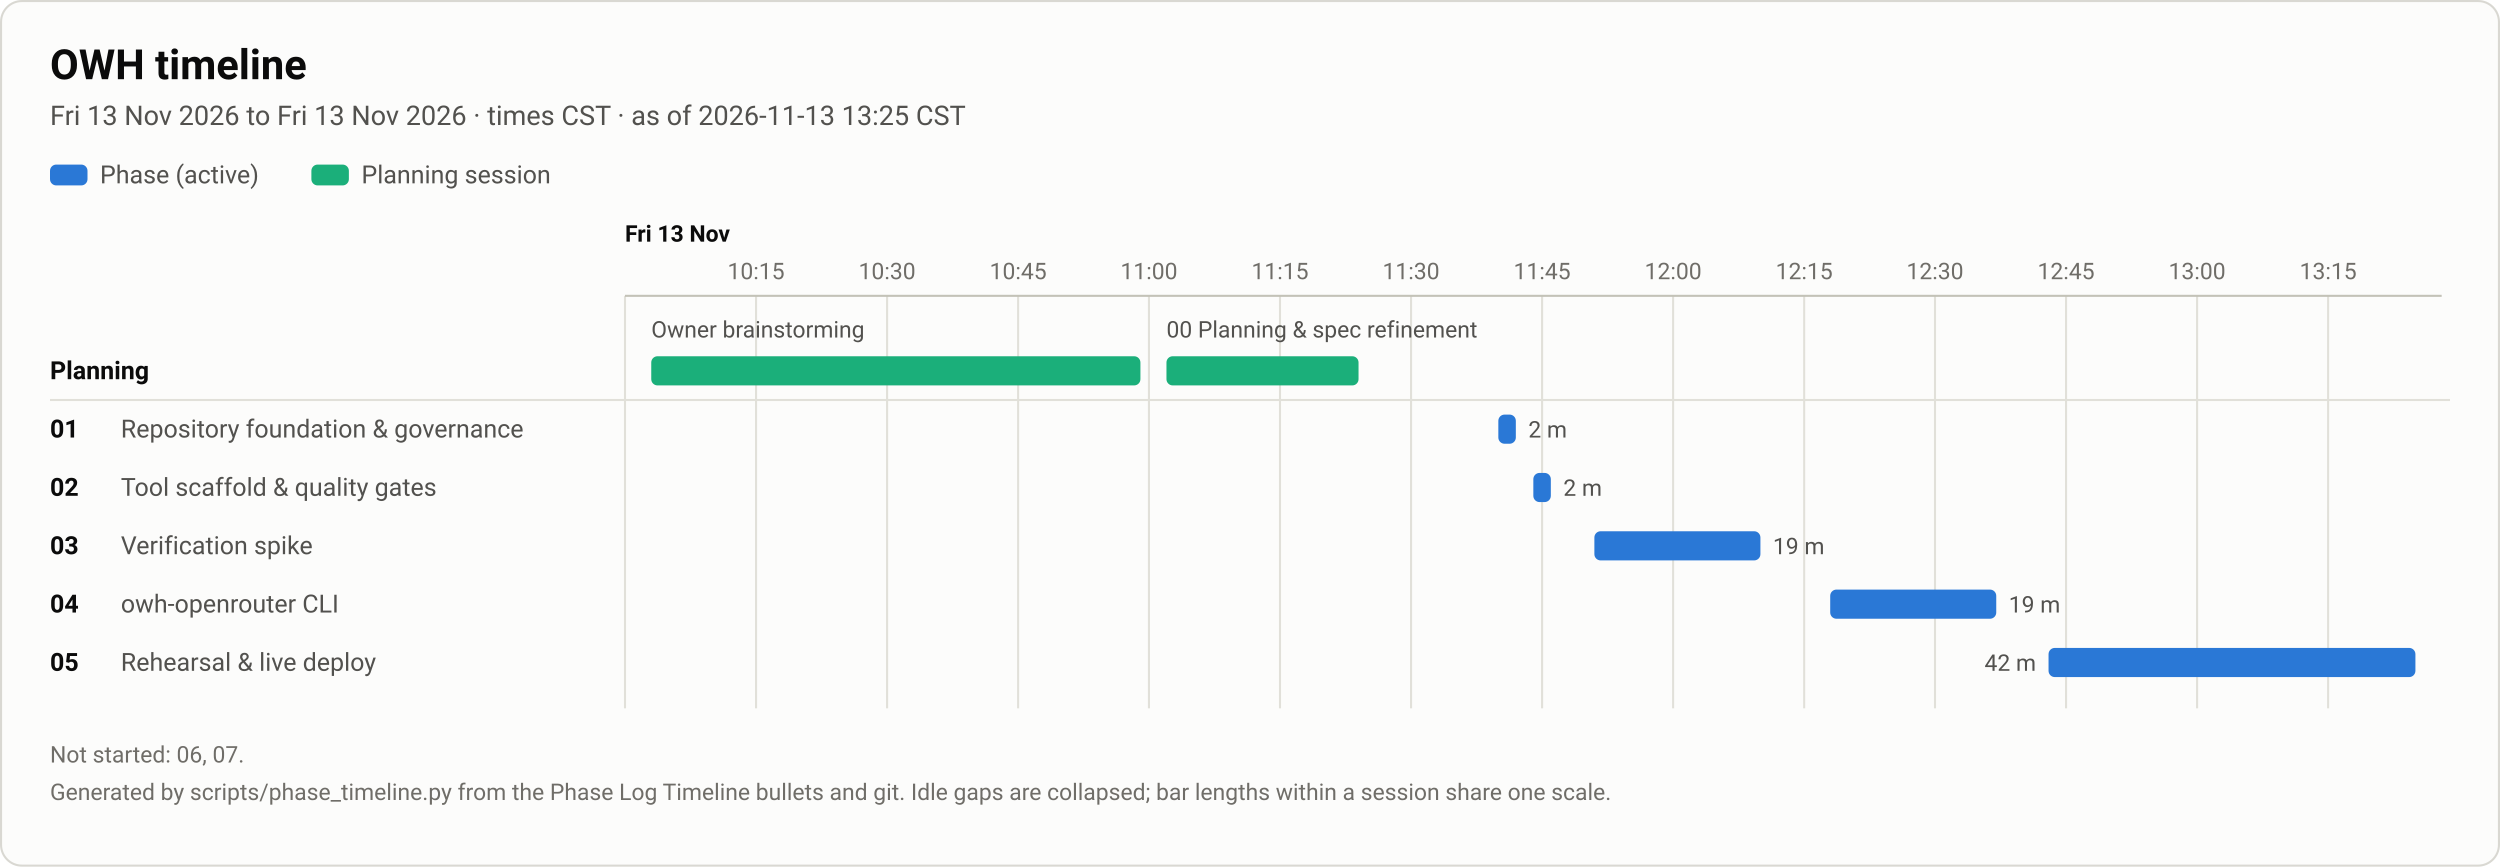
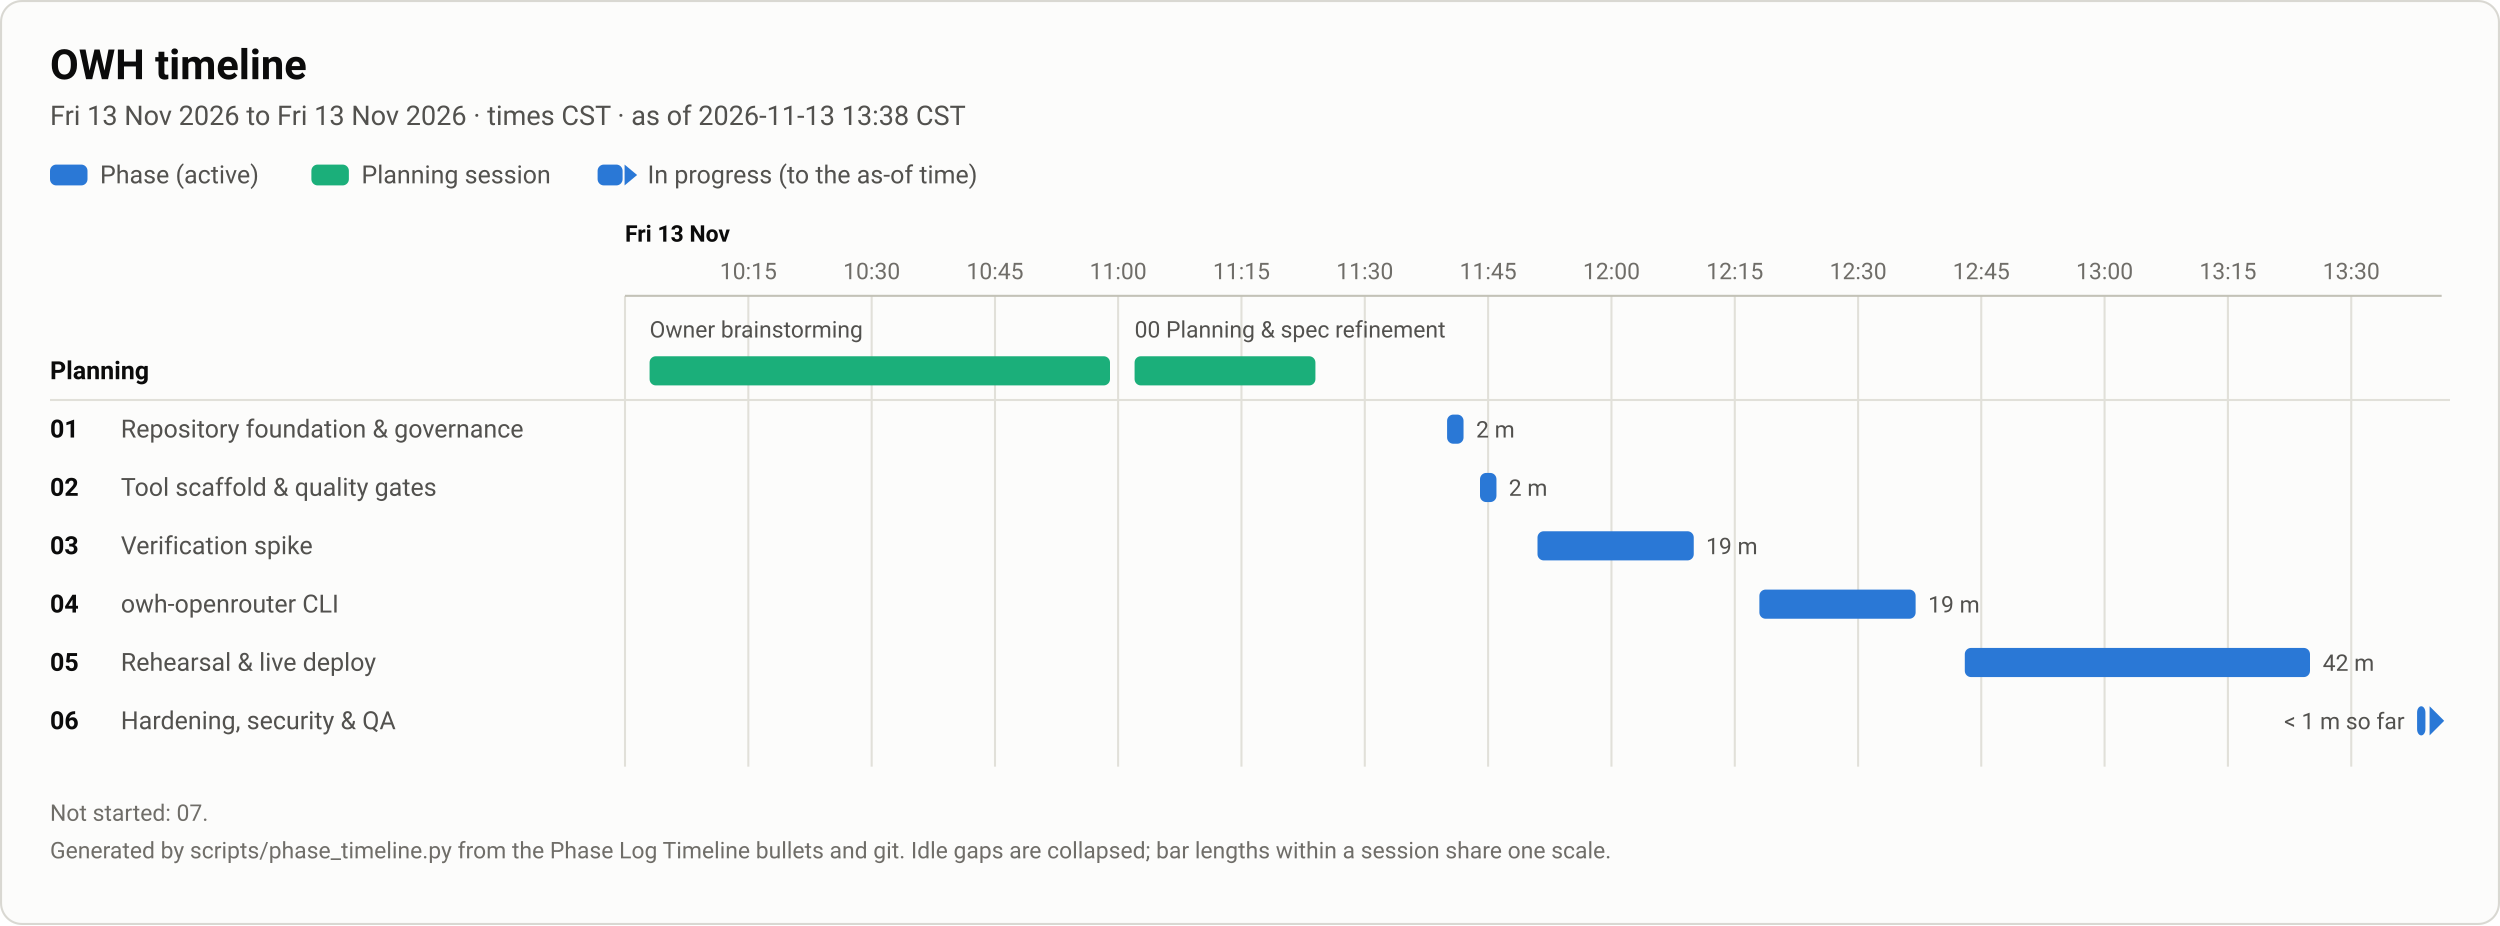
- <svg xmlns="http://www.w3.org/2000/svg" width="1200" height="416" viewBox="0 0 1200 416" role="img" aria-labelledby="tl-title tl-desc" font-family="system-ui, -apple-system, &quot;Segoe UI&quot;, Roboto, sans-serif" data-timeline-format="1">
+ <svg xmlns="http://www.w3.org/2000/svg" width="1200" height="444" viewBox="0 0 1200 444" role="img" aria-labelledby="tl-title tl-desc" font-family="system-ui, -apple-system, &quot;Segoe UI&quot;, Roboto, sans-serif" data-timeline-format="1">
  <style>.card{fill:#fcfcfb;stroke:#d9d8d2}.t1{fill:#0b0b0b}.t2{fill:#52514e}.t3{fill:#6f6d68}.grid{stroke:#e1e0d9}.axis{stroke:#c3c2b7}.brk{fill:#f1f0ec}.brke{stroke:#c3c2b7;fill:none}.ph{fill:#2a78d6}.pl{fill:#1baf7a}.tail{stroke:#2a78d6}.tailpl{stroke:#1baf7a}.hb{fill:#fbe1d6}.hl{stroke:#eb6834}.wo{stroke:#eb6834;fill:none}.ap{stroke:#0b0b0b;fill:none}.sep{stroke:#e1e0d9}text{font-variant-numeric:tabular-nums}@media (prefers-color-scheme: dark){.card{fill:#1a1a19;stroke:#3a3a37}.t1{fill:#f0efec}.t2{fill:#c3c2b7}.t3{fill:#a3a19a}.grid{stroke:#2c2c2a}.axis{stroke:#4a4a46}.brk{fill:#262624}.brke{stroke:#4a4a46;fill:none}.ph{fill:#3987e5}.pl{fill:#199e70}.tail{stroke:#3987e5}.tailpl{stroke:#199e70}.hb{fill:#4a2a1c}.hl{stroke:#d95926}.wo{stroke:#d95926;fill:none}.ap{stroke:#f0efec;fill:none}.sep{stroke:#2c2c2a}}</style>
  <defs>
    <pattern id="tl-hatch" patternUnits="userSpaceOnUse" width="6" height="6" patternTransform="rotate(45)">
      <rect class="hb" width="6" height="6" />
      <line class="hl" x1="1.5" y1="0" x2="1.5" y2="6" stroke-width="2.4" />
    </pattern>
  </defs>
-   <rect class="card" x="0.5" y="0.5" width="1199" height="415" rx="10" />
+   <rect class="card" x="0.5" y="0.5" width="1199" height="443" rx="10" />
  <text class="t1" x="24" y="38" font-size="20" font-weight="600">OWH timeline</text>
-   <text class="t2" x="24" y="60" font-size="13">Fri 13 Nov 2026 to Fri 13 Nov 2026 · times CST · as of 2026-11-13 13:25 CST</text>
+   <text class="t2" x="24" y="60" font-size="13">Fri 13 Nov 2026 to Fri 13 Nov 2026 · times CST · as of 2026-11-13 13:38 CST</text>
  <rect class="ph" x="24.0" y="79" width="18" height="10" rx="3" />
  <text class="t2" x="48" y="88" font-size="12">Phase (active)</text>
  <rect class="pl" x="149.462" y="79" width="18" height="10" rx="3" />
  <text class="t2" x="173.5" y="88" font-size="12">Planning session</text>
+   <rect class="ph" x="286.848" y="79" width="12" height="10" rx="3" />
+   <path class="ph" d="M299.8 79l6 5l-6 5z" />
+   <text class="t2" x="310.8" y="88" font-size="12">In progress (to the as-of time)</text>
  <text class="t1" x="300" y="116" font-size="11" font-weight="600">Fri 13 Nov</text>
-   <line class="grid" x1="300" x2="300" y1="142" y2="340" stroke-width="1" />
-   <line class="grid" x1="362.9" x2="362.9" y1="142" y2="340" stroke-width="1" />
-   <text class="t3" x="362.9" y="134" font-size="11" text-anchor="middle">10:15</text>
-   <line class="grid" x1="425.8" x2="425.8" y1="142" y2="340" stroke-width="1" />
-   <text class="t3" x="425.8" y="134" font-size="11" text-anchor="middle">10:30</text>
-   <line class="grid" x1="488.7" x2="488.7" y1="142" y2="340" stroke-width="1" />
-   <text class="t3" x="488.7" y="134" font-size="11" text-anchor="middle">10:45</text>
-   <line class="grid" x1="551.5" x2="551.5" y1="142" y2="340" stroke-width="1" />
-   <text class="t3" x="551.5" y="134" font-size="11" text-anchor="middle">11:00</text>
-   <line class="grid" x1="614.4" x2="614.4" y1="142" y2="340" stroke-width="1" />
-   <text class="t3" x="614.4" y="134" font-size="11" text-anchor="middle">11:15</text>
-   <line class="grid" x1="677.3" x2="677.3" y1="142" y2="340" stroke-width="1" />
-   <text class="t3" x="677.3" y="134" font-size="11" text-anchor="middle">11:30</text>
-   <line class="grid" x1="740.2" x2="740.2" y1="142" y2="340" stroke-width="1" />
-   <text class="t3" x="740.2" y="134" font-size="11" text-anchor="middle">11:45</text>
-   <line class="grid" x1="803.1" x2="803.1" y1="142" y2="340" stroke-width="1" />
-   <text class="t3" x="803.1" y="134" font-size="11" text-anchor="middle">12:00</text>
-   <line class="grid" x1="866" x2="866" y1="142" y2="340" stroke-width="1" />
-   <text class="t3" x="866" y="134" font-size="11" text-anchor="middle">12:15</text>
-   <line class="grid" x1="928.8" x2="928.8" y1="142" y2="340" stroke-width="1" />
-   <text class="t3" x="928.8" y="134" font-size="11" text-anchor="middle">12:30</text>
-   <line class="grid" x1="991.7" x2="991.7" y1="142" y2="340" stroke-width="1" />
-   <text class="t3" x="991.7" y="134" font-size="11" text-anchor="middle">12:45</text>
-   <line class="grid" x1="1054.6" x2="1054.6" y1="142" y2="340" stroke-width="1" />
-   <text class="t3" x="1054.6" y="134" font-size="11" text-anchor="middle">13:00</text>
-   <line class="grid" x1="1117.5" x2="1117.5" y1="142" y2="340" stroke-width="1" />
-   <text class="t3" x="1117.5" y="134" font-size="11" text-anchor="middle">13:15</text>
+   <line class="grid" x1="300" x2="300" y1="142" y2="368" stroke-width="1" />
+   <line class="grid" x1="359.2" x2="359.2" y1="142" y2="368" stroke-width="1" />
+   <text class="t3" x="359.2" y="134" font-size="11" text-anchor="middle">10:15</text>
+   <line class="grid" x1="418.4" x2="418.4" y1="142" y2="368" stroke-width="1" />
+   <text class="t3" x="418.4" y="134" font-size="11" text-anchor="middle">10:30</text>
+   <line class="grid" x1="477.6" x2="477.6" y1="142" y2="368" stroke-width="1" />
+   <text class="t3" x="477.6" y="134" font-size="11" text-anchor="middle">10:45</text>
+   <line class="grid" x1="536.7" x2="536.7" y1="142" y2="368" stroke-width="1" />
+   <text class="t3" x="536.7" y="134" font-size="11" text-anchor="middle">11:00</text>
+   <line class="grid" x1="595.9" x2="595.9" y1="142" y2="368" stroke-width="1" />
+   <text class="t3" x="595.9" y="134" font-size="11" text-anchor="middle">11:15</text>
+   <line class="grid" x1="655.1" x2="655.1" y1="142" y2="368" stroke-width="1" />
+   <text class="t3" x="655.1" y="134" font-size="11" text-anchor="middle">11:30</text>
+   <line class="grid" x1="714.3" x2="714.3" y1="142" y2="368" stroke-width="1" />
+   <text class="t3" x="714.3" y="134" font-size="11" text-anchor="middle">11:45</text>
+   <line class="grid" x1="773.5" x2="773.5" y1="142" y2="368" stroke-width="1" />
+   <text class="t3" x="773.5" y="134" font-size="11" text-anchor="middle">12:00</text>
+   <line class="grid" x1="832.7" x2="832.7" y1="142" y2="368" stroke-width="1" />
+   <text class="t3" x="832.7" y="134" font-size="11" text-anchor="middle">12:15</text>
+   <line class="grid" x1="891.9" x2="891.9" y1="142" y2="368" stroke-width="1" />
+   <text class="t3" x="891.9" y="134" font-size="11" text-anchor="middle">12:30</text>
+   <line class="grid" x1="951" x2="951" y1="142" y2="368" stroke-width="1" />
+   <text class="t3" x="951" y="134" font-size="11" text-anchor="middle">12:45</text>
+   <line class="grid" x1="1010.2" x2="1010.2" y1="142" y2="368" stroke-width="1" />
+   <text class="t3" x="1010.2" y="134" font-size="11" text-anchor="middle">13:00</text>
+   <line class="grid" x1="1069.4" x2="1069.4" y1="142" y2="368" stroke-width="1" />
+   <text class="t3" x="1069.4" y="134" font-size="11" text-anchor="middle">13:15</text>
+   <line class="grid" x1="1128.6" x2="1128.6" y1="142" y2="368" stroke-width="1" />
+   <text class="t3" x="1128.6" y="134" font-size="11" text-anchor="middle">13:30</text>
  <line class="axis" x1="300" x2="1172" y1="142" y2="142" stroke-width="1" />
  <text class="t1" x="24" y="182" font-size="12" font-weight="600">Planning</text>
  <g id="tl-plan1">
-     <rect class="pl" x="312.6" y="171" width="234.8" height="14" rx="3" />
+     <rect class="pl" x="311.8" y="171" width="221" height="14" rx="3" />
  </g>
-   <text class="t2" x="312.6" y="162" font-size="11">Owner brainstorming</text>
+   <text class="t2" x="311.8" y="162" font-size="11">Owner brainstorming</text>
  <g id="tl-p00">
-     <rect class="pl" x="559.9" y="171" width="92.2" height="14" rx="3" />
+     <rect class="pl" x="544.6" y="171" width="86.8" height="14" rx="3" />
  </g>
-   <text class="t2" x="559.9" y="162" font-size="11">00 Planning &amp; spec refinement</text>
+   <text class="t2" x="544.6" y="162" font-size="11">00 Planning &amp; spec refinement</text>
  <line class="sep" x1="24" x2="1176" y1="192" y2="192" stroke-width="1" />
  <text class="t1" x="24" y="210" font-size="12" font-weight="600">01</text>
  <text class="t2" x="58" y="210" font-size="12">Repository foundation &amp; governance</text>
  <g id="tl-p01">
-     <rect class="ph" x="719.2" y="199" width="8.4" height="14" rx="3" />
+     <rect class="ph" x="694.6" y="199" width="7.9" height="14" rx="3" />
  </g>
-   <text class="t2" x="733.6" y="210" font-size="11">2 m</text>
+   <text class="t2" x="708.5" y="210" font-size="11">2 m</text>
  <text class="t1" x="24" y="238" font-size="12" font-weight="600">02</text>
  <text class="t2" x="58" y="238" font-size="12">Tool scaffold &amp; quality gates</text>
  <g id="tl-p02">
-     <rect class="ph" x="736" y="227" width="8.4" height="14" rx="3" />
+     <rect class="ph" x="710.4" y="227" width="7.9" height="14" rx="3" />
  </g>
-   <text class="t2" x="750.4" y="238" font-size="11">2 m</text>
+   <text class="t2" x="724.2" y="238" font-size="11">2 m</text>
  <text class="t1" x="24" y="266" font-size="12" font-weight="600">03</text>
  <text class="t2" x="58" y="266" font-size="12">Verification spike</text>
  <g id="tl-p03">
-     <rect class="ph" x="765.3" y="255" width="79.7" height="14" rx="3" />
+     <rect class="ph" x="738" y="255" width="75" height="14" rx="3" />
  </g>
-   <text class="t2" x="851" y="266" font-size="11">19 m</text>
+   <text class="t2" x="818.9" y="266" font-size="11">19 m</text>
  <text class="t1" x="24" y="294" font-size="12" font-weight="600">04</text>
  <text class="t2" x="58" y="294" font-size="12">owh-openrouter CLI</text>
  <g id="tl-p04">
-     <rect class="ph" x="878.5" y="283" width="79.7" height="14" rx="3" />
+     <rect class="ph" x="844.5" y="283" width="75" height="14" rx="3" />
  </g>
-   <text class="t2" x="964.2" y="294" font-size="11">19 m</text>
+   <text class="t2" x="925.5" y="294" font-size="11">19 m</text>
  <text class="t1" x="24" y="322" font-size="12" font-weight="600">05</text>
  <text class="t2" x="58" y="322" font-size="12">Rehearsal &amp; live deploy</text>
  <g id="tl-p05">
-     <rect class="ph" x="983.3" y="311" width="176.1" height="14" rx="3" />
+     <rect class="ph" x="943.1" y="311" width="165.7" height="14" rx="3" />
  </g>
-   <text class="t2" x="977.3" y="322" font-size="11" text-anchor="end">42 m</text>
-   <text class="t3" x="24" y="366" font-size="11">Not started: 06, 07.</text>
-   <text class="t3" x="24" y="384" font-size="11">Generated by scripts/phase_timeline.py from the Phase Log Timeline bullets and git. Idle gaps are collapsed; bar lengths within a session share one scale.</text>
+   <text class="t2" x="1114.9" y="322" font-size="11">42 m</text>
+   <text class="t1" x="24" y="350" font-size="12" font-weight="600">06</text>
+   <text class="t2" x="58" y="350" font-size="12">Hardening, security &amp; QA</text>
+   <g id="tl-p06">
+     <rect class="ph" x="1160.2" y="339" width="4" height="14" rx="3" />
+     <path class="ph" d="M1166.2 339l7 7l-7 7z" />
+   </g>
+   <text class="t2" x="1154.2" y="350" font-size="11" text-anchor="end">&lt; 1 m so far</text>
+   <text class="t3" x="24" y="394" font-size="11">Not started: 07.</text>
+   <text class="t3" x="24" y="412" font-size="11">Generated by scripts/phase_timeline.py from the Phase Log Timeline bullets and git. Idle gaps are collapsed; bar lengths within a session share one scale.</text>
</svg>
